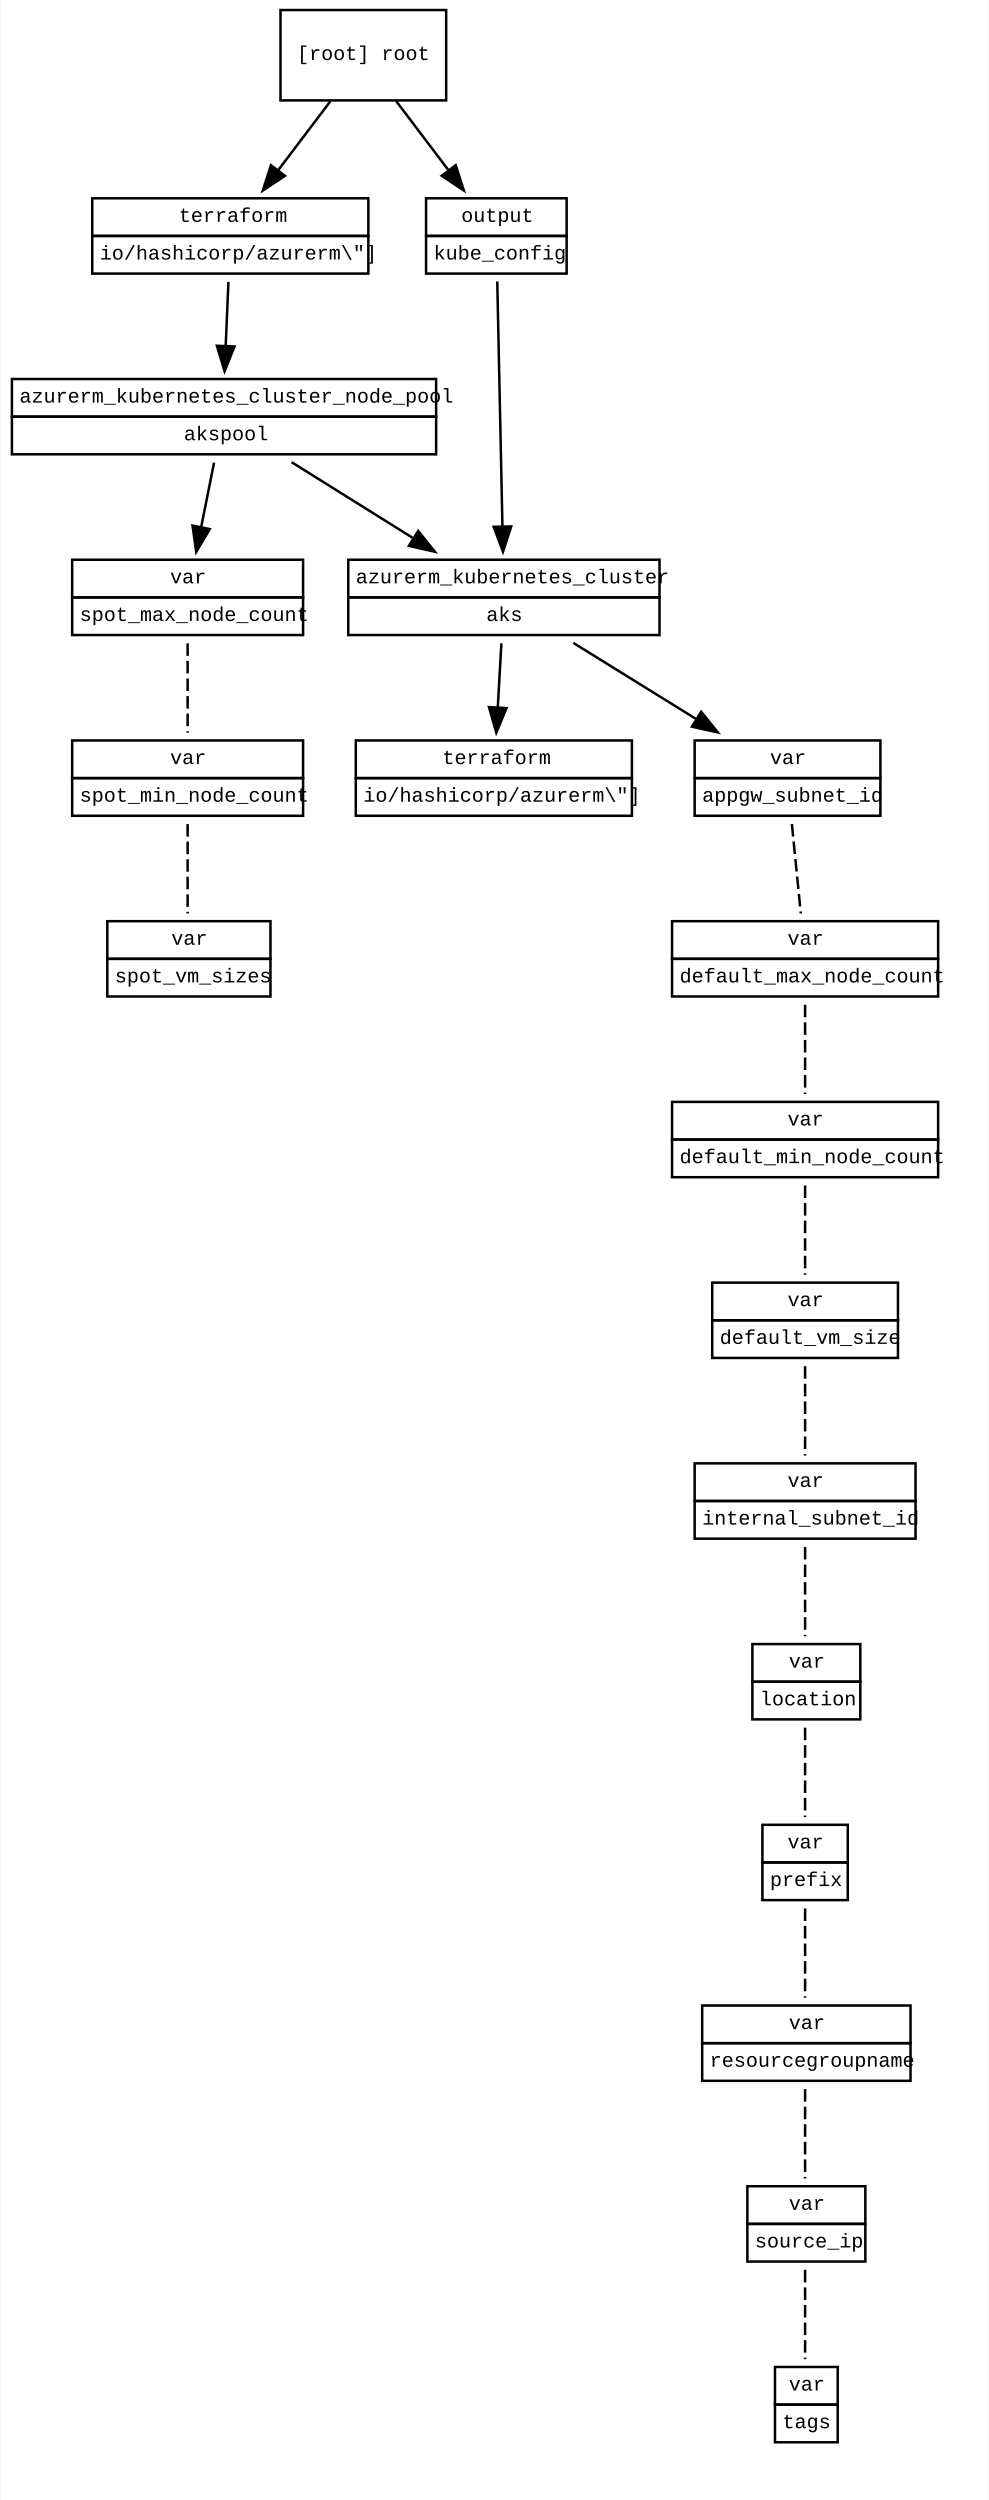
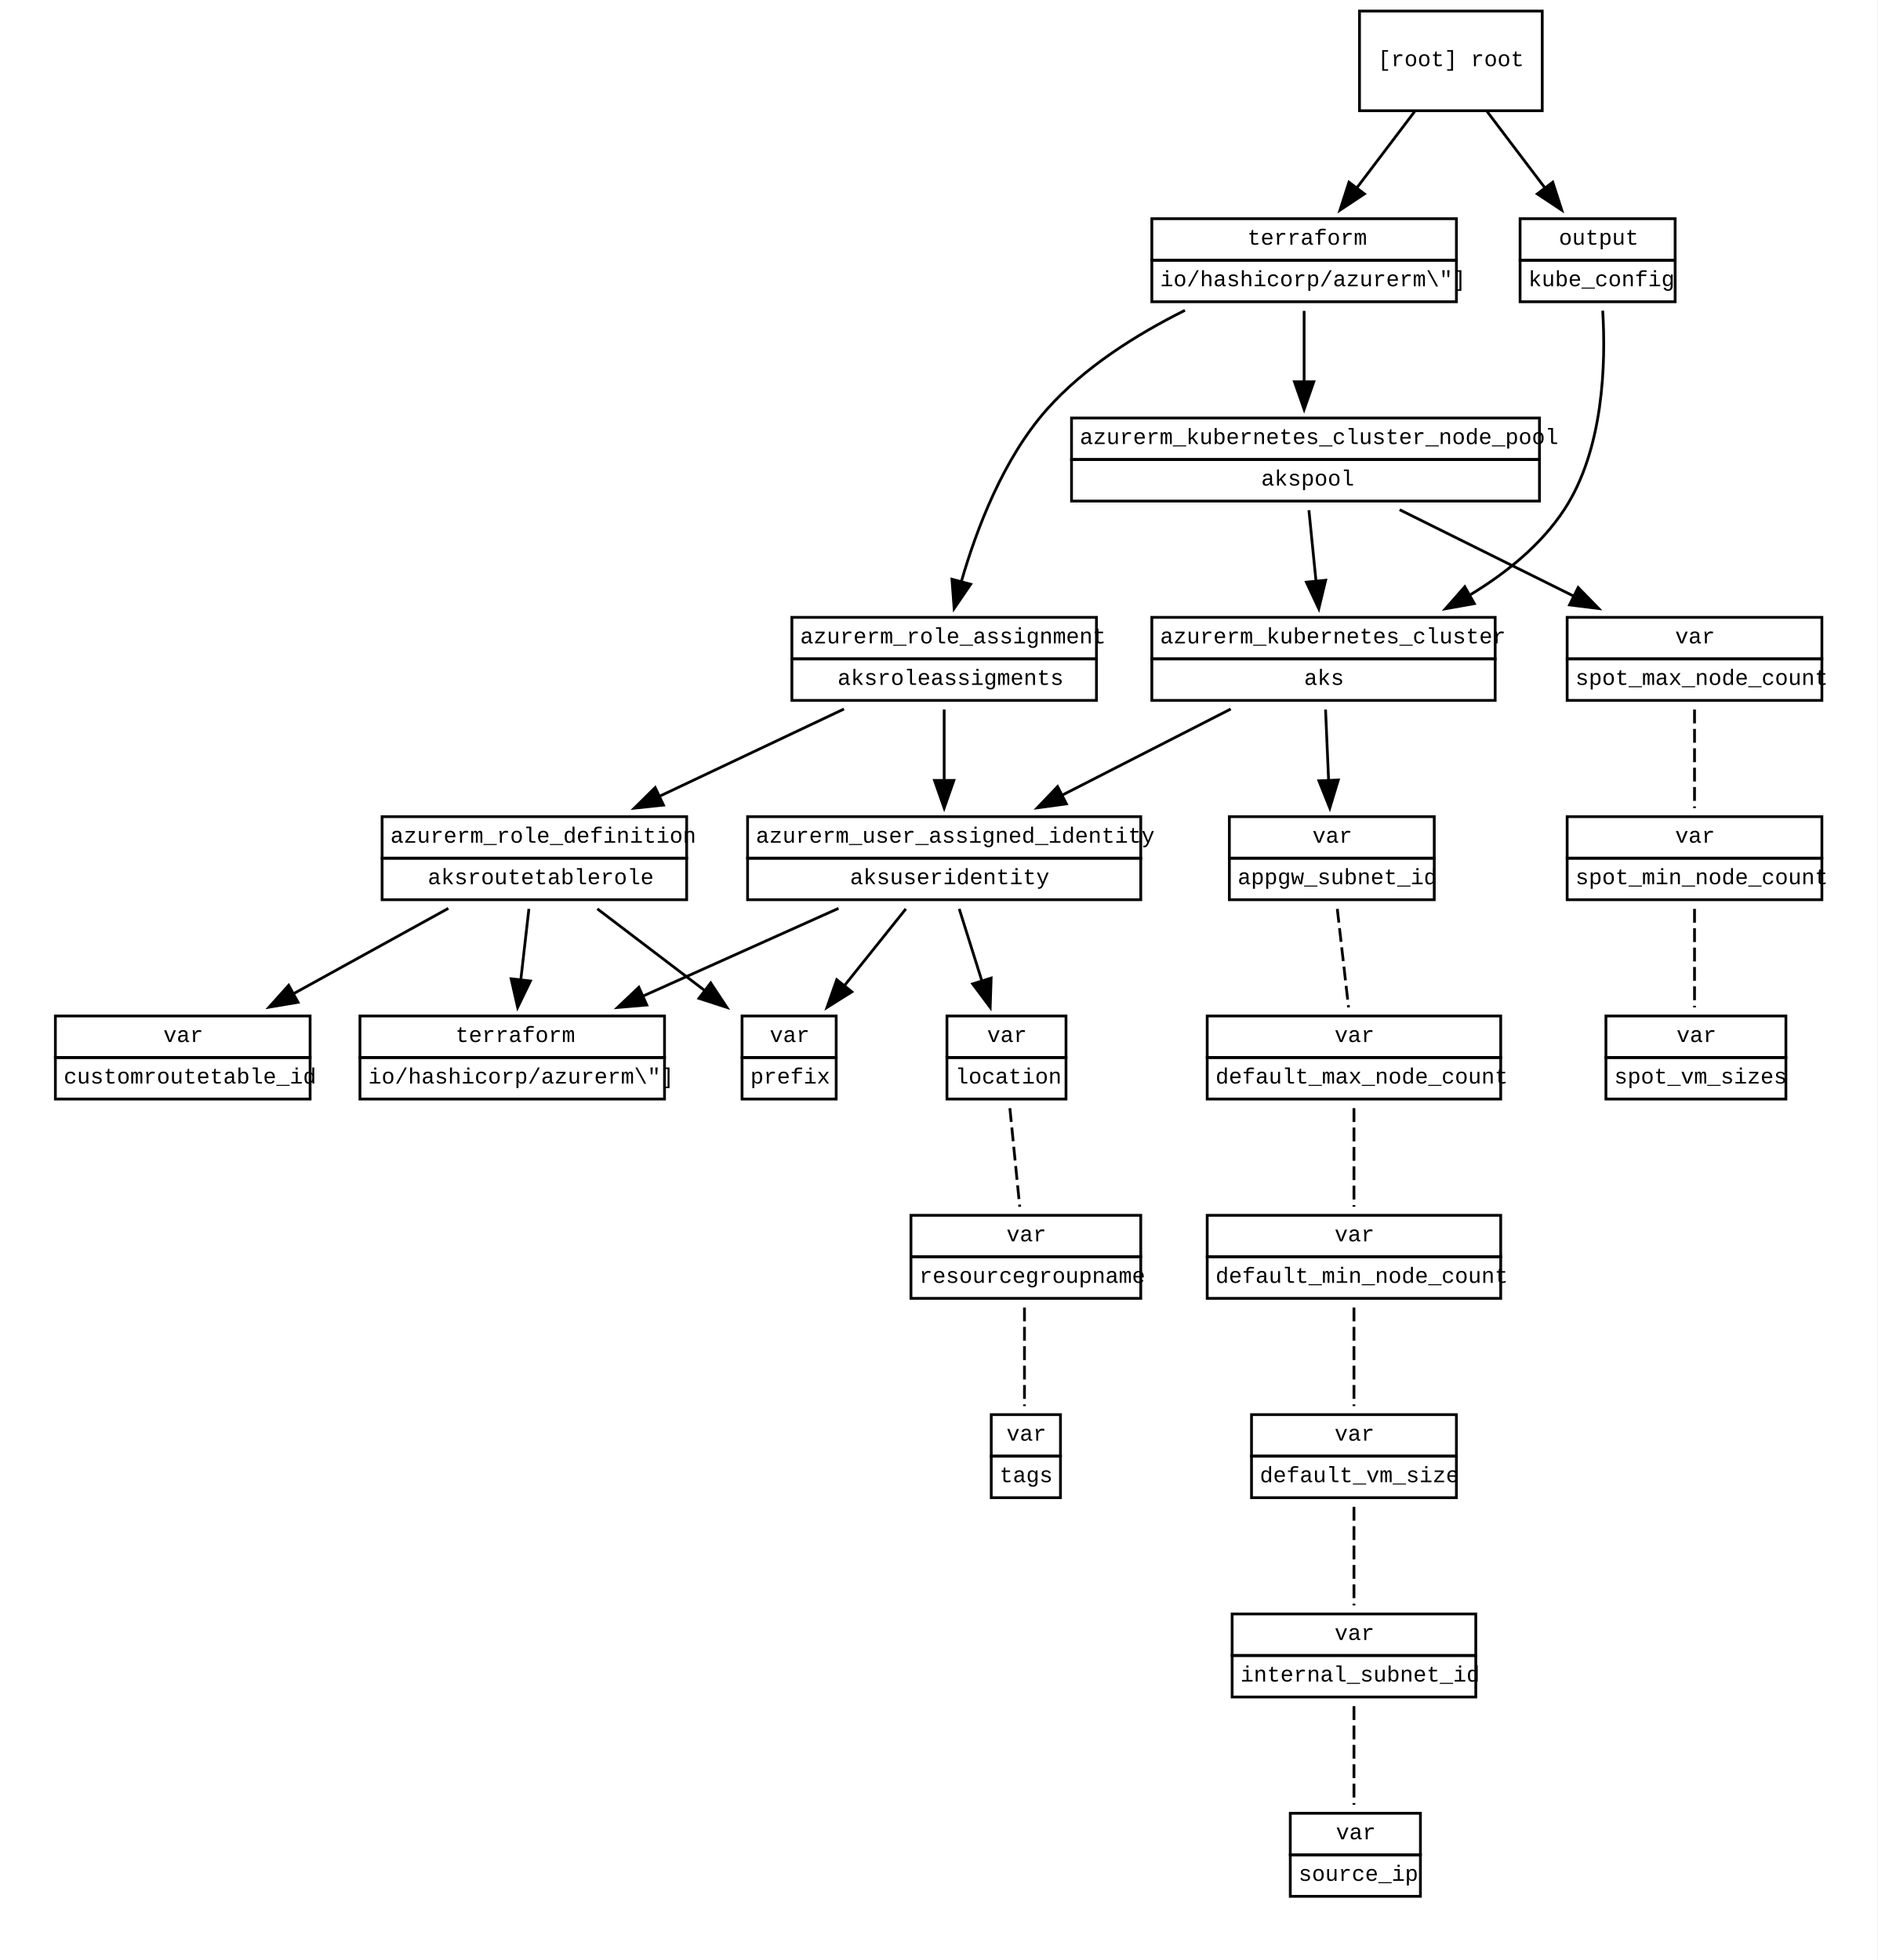
- <svg xmlns="http://www.w3.org/2000/svg" width="394pt" height="996pt" viewBox="0.00 0.00 393.50 996.00">
-   <g id="graph0" class="graph" transform="scale(1 1) rotate(0) translate(4 992)">
-     <polygon fill="white" stroke="transparent" points="-4,4 -4,-992 389.5,-992 389.5,4 -4,4" />
+ <svg xmlns="http://www.w3.org/2000/svg" width="678pt" height="708pt" viewBox="0.00 0.00 678.00 708.00">
+   <g id="graph0" class="graph" transform="scale(1 1) rotate(0) translate(4 704)">
+     <polygon fill="white" stroke="transparent" points="-4,4 -4,-704 674,-704 674,4 -4,4" />
    <g id="clust2" class="cluster">
</g>
    <g id="clust3" class="cluster">
</g>
    <g id="clust4" class="cluster">
</g>
+     <g id="clust5" class="cluster">
+ </g>
+     <g id="clust6" class="cluster">
+ </g>
    <g id="node_0" class="node">
-       <polygon fill="none" stroke="black" points="134.5,-754 134.5,-769 258.5,-769 258.5,-754 134.5,-754" />
-       <text text-anchor="start" x="137.5" y="-759.6" font-family="courier new" font-size="8.00">azurerm_kubernetes_cluster</text>
-       <polygon fill="none" stroke="black" points="134.5,-739 134.5,-754 258.5,-754 258.5,-739 134.5,-739" />
-       <text text-anchor="start" x="189.5" y="-744.6" font-family="courier new" font-size="8.00">aks</text>
+       <polygon fill="none" stroke="black" points="412,-466 412,-481 536,-481 536,-466 412,-466" />
+       <text text-anchor="start" x="415" y="-471.6" font-family="courier new" font-size="8.00">azurerm_kubernetes_cluster</text>
+       <polygon fill="none" stroke="black" points="412,-451 412,-466 536,-466 536,-451 412,-451" />
+       <text text-anchor="start" x="467" y="-456.6" font-family="courier new" font-size="8.00">aks</text>
+     </g>
+     <g id="node_4" class="node">
+       <polygon fill="none" stroke="black" points="266,-394 266,-409 408,-409 408,-394 266,-394" />
+       <text text-anchor="start" x="269" y="-399.6" font-family="courier new" font-size="8.00">azurerm_user_assigned_identity</text>
+       <polygon fill="none" stroke="black" points="266,-379 266,-394 408,-394 408,-379 266,-379" />
+       <text text-anchor="start" x="303" y="-384.6" font-family="courier new" font-size="8.00">aksuseridentity</text>
+     </g>
+     <g id="edge_0" class="edge">
+       <path fill="none" stroke="black" d="M440.49,-447.88C422.16,-438.51 399.26,-426.81 379.67,-416.8" />
+       <polygon fill="black" stroke="black" points="381.14,-413.62 370.64,-412.19 377.96,-419.86 381.14,-413.62" />
+     </g>
+     <g id="node_7" class="node">
+       <polygon fill="none" stroke="black" points="440,-394 440,-409 514,-409 514,-394 440,-394" />
+       <text text-anchor="start" x="470" y="-399.6" font-family="courier new" font-size="8.00">var</text>
+       <polygon fill="none" stroke="black" points="440,-379 440,-394 514,-394 514,-379 440,-379" />
+       <text text-anchor="start" x="443" y="-384.6" font-family="courier new" font-size="8.00">appgw_subnet_id</text>
+     </g>
+     <g id="edge_1" class="edge">
+       <path fill="none" stroke="black" d="M474.74,-447.7C475.07,-439.98 475.47,-430.71 475.84,-422.11" />
+       <polygon fill="black" stroke="black" points="479.34,-422.25 476.27,-412.1 472.34,-421.95 479.34,-422.25" />
+     </g>
+     <g id="node_1" class="node">
+       <polygon fill="none" stroke="black" points="383,-538 383,-553 552,-553 552,-538 383,-538" />
+       <text text-anchor="start" x="386" y="-543.6" font-family="courier new" font-size="8.00">azurerm_kubernetes_cluster_node_pool</text>
+       <polygon fill="none" stroke="black" points="383,-523 383,-538 552,-538 552,-523 383,-523" />
+       <text text-anchor="start" x="451.5" y="-528.6" font-family="courier new" font-size="8.00">akspool</text>
+     </g>
+     <g id="edge_7" class="edge">
+       <path fill="none" stroke="black" d="M468.73,-519.7C469.5,-511.98 470.43,-502.71 471.29,-494.11" />
+       <polygon fill="black" stroke="black" points="474.78,-494.4 472.29,-484.1 467.81,-493.71 474.78,-494.4" />
+     </g>
+     <g id="node_17" class="node">
+       <polygon fill="none" stroke="black" points="562,-466 562,-481 654,-481 654,-466 562,-466" />
+       <text text-anchor="start" x="601" y="-471.6" font-family="courier new" font-size="8.00">var</text>
+       <polygon fill="none" stroke="black" points="562,-451 562,-466 654,-466 654,-451 562,-451" />
+       <text text-anchor="start" x="565" y="-456.6" font-family="courier new" font-size="8.00">spot_max_node_count</text>
+     </g>
+     <g id="edge_8" class="edge">
+       <path fill="none" stroke="black" d="M501.49,-519.88C520.44,-510.47 544.13,-498.71 564.36,-488.67" />
+       <polygon fill="black" stroke="black" points="565.97,-491.77 573.37,-484.19 562.86,-485.5 565.97,-491.77" />
+     </g>
+     <g id="node_2" class="node">
+       <polygon fill="none" stroke="black" points="282,-466 282,-481 392,-481 392,-466 282,-466" />
+       <text text-anchor="start" x="285" y="-471.6" font-family="courier new" font-size="8.00">azurerm_role_assignment</text>
+       <polygon fill="none" stroke="black" points="282,-451 282,-466 392,-466 392,-451 282,-451" />
+       <text text-anchor="start" x="298.5" y="-456.6" font-family="courier new" font-size="8.00">aksroleassigments</text>
    </g>
    <g id="node_3" class="node">
-       <polygon fill="none" stroke="black" points="137.5,-682 137.5,-697 247.5,-697 247.5,-682 137.5,-682" />
-       <text text-anchor="start" x="172" y="-687.6" font-family="courier new" font-size="8.00">terraform</text>
-       <polygon fill="none" stroke="black" points="137.5,-667 137.5,-682 247.5,-682 247.5,-667 137.5,-667" />
-       <text text-anchor="start" x="140.5" y="-672.6" font-family="courier new" font-size="8.00">io/hashicorp/azurerm\"]</text>
-     </g>
-     <g id="edge_0" class="edge">
-       <path fill="none" stroke="black" d="M195.51,-735.7C195.07,-727.98 194.54,-718.71 194.05,-710.11" />
-       <polygon fill="black" stroke="black" points="197.54,-709.89 193.48,-700.1 190.55,-710.29 197.54,-709.89" />
-     </g>
-     <g id="node_4" class="node">
-       <polygon fill="none" stroke="black" points="272.5,-682 272.5,-697 346.5,-697 346.5,-682 272.5,-682" />
-       <text text-anchor="start" x="302.5" y="-687.6" font-family="courier new" font-size="8.00">var</text>
-       <polygon fill="none" stroke="black" points="272.5,-667 272.5,-682 346.5,-682 346.5,-667 272.5,-667" />
-       <text text-anchor="start" x="275.5" y="-672.6" font-family="courier new" font-size="8.00">appgw_subnet_id</text>
-     </g>
-     <g id="edge_1" class="edge">
-       <path fill="none" stroke="black" d="M224.14,-735.88C238.92,-726.72 257.29,-715.34 273.2,-705.48" />
-       <polygon fill="black" stroke="black" points="275.09,-708.43 281.75,-700.19 271.41,-702.48 275.09,-708.43" />
-     </g>
-     <g id="node_1" class="node">
-       <polygon fill="none" stroke="black" points="0.5,-826 0.5,-841 169.5,-841 169.5,-826 0.5,-826" />
-       <text text-anchor="start" x="3.5" y="-831.6" font-family="courier new" font-size="8.00">azurerm_kubernetes_cluster_node_pool</text>
-       <polygon fill="none" stroke="black" points="0.5,-811 0.5,-826 169.5,-826 169.5,-811 0.5,-811" />
-       <text text-anchor="start" x="69" y="-816.6" font-family="courier new" font-size="8.00">akspool</text>
+       <polygon fill="none" stroke="black" points="134,-394 134,-409 244,-409 244,-394 134,-394" />
+       <text text-anchor="start" x="137" y="-399.6" font-family="courier new" font-size="8.00">azurerm_role_definition</text>
+       <polygon fill="none" stroke="black" points="134,-379 134,-394 244,-394 244,-379 134,-379" />
+       <text text-anchor="start" x="150.5" y="-384.6" font-family="courier new" font-size="8.00">aksroutetablerole</text>
    </g>
    <g id="edge_11" class="edge">
-       <path fill="none" stroke="black" d="M111.9,-807.88C126.41,-798.81 144.42,-787.55 160.09,-777.76" />
-       <polygon fill="black" stroke="black" points="162.37,-780.46 169,-772.19 158.66,-774.52 162.37,-780.46" />
+       <path fill="none" stroke="black" d="M300.8,-447.88C280.74,-438.39 255.63,-426.51 234.29,-416.42" />
+       <polygon fill="black" stroke="black" points="235.62,-413.18 225.09,-412.07 232.63,-419.51 235.62,-413.18" />
+     </g>
+     <g id="edge_12" class="edge">
+       <path fill="none" stroke="black" d="M337,-447.7C337,-439.98 337,-430.71 337,-422.11" />
+       <polygon fill="black" stroke="black" points="340.5,-422.1 337,-412.1 333.5,-422.1 340.5,-422.1" />
+     </g>
+     <g id="node_6" class="node">
+       <polygon fill="none" stroke="black" points="126,-322 126,-337 236,-337 236,-322 126,-322" />
+       <text text-anchor="start" x="160.5" y="-327.6" font-family="courier new" font-size="8.00">terraform</text>
+       <polygon fill="none" stroke="black" points="126,-307 126,-322 236,-322 236,-307 126,-307" />
+       <text text-anchor="start" x="129" y="-312.6" font-family="courier new" font-size="8.00">io/hashicorp/azurerm\"]</text>
+     </g>
+     <g id="edge_13" class="edge">
+       <path fill="none" stroke="black" d="M187.02,-375.7C186.14,-367.98 185.08,-358.71 184.1,-350.11" />
+       <polygon fill="black" stroke="black" points="187.57,-349.64 182.95,-340.1 180.61,-350.44 187.57,-349.64" />
+     </g>
+     <g id="node_14" class="node">
+       <polygon fill="none" stroke="black" points="264,-322 264,-337 298,-337 298,-322 264,-322" />
+       <text text-anchor="start" x="274" y="-327.6" font-family="courier new" font-size="8.00">var</text>
+       <polygon fill="none" stroke="black" points="264,-307 264,-322 298,-322 298,-307 264,-307" />
+       <text text-anchor="start" x="267" y="-312.6" font-family="courier new" font-size="8.00">prefix</text>
+     </g>
+     <g id="edge_15" class="edge">
+       <path fill="none" stroke="black" d="M211.74,-375.7C223.44,-366.8 237.86,-355.82 250.51,-346.2" />
+       <polygon fill="black" stroke="black" points="252.68,-348.94 258.52,-340.1 248.44,-343.37 252.68,-348.94" />
+     </g>
+     <g id="node_8" class="node">
+       <polygon fill="none" stroke="black" points="16,-322 16,-337 108,-337 108,-322 16,-322" />
+       <text text-anchor="start" x="55" y="-327.6" font-family="courier new" font-size="8.00">var</text>
+       <polygon fill="none" stroke="black" points="16,-307 16,-322 108,-322 108,-307 16,-307" />
+       <text text-anchor="start" x="19" y="-312.6" font-family="courier new" font-size="8.00">customroutetable_id</text>
+     </g>
+     <g id="edge_14" class="edge">
+       <path fill="none" stroke="black" d="M157.93,-375.88C141.17,-366.64 120.29,-355.13 102.3,-345.21" />
+       <polygon fill="black" stroke="black" points="103.63,-341.95 93.19,-340.19 100.26,-348.08 103.63,-341.95" />
+     </g>
+     <g id="edge_16" class="edge">
+       <path fill="none" stroke="black" d="M298.84,-375.88C277.61,-366.35 250.99,-354.41 228.43,-344.28" />
+       <polygon fill="black" stroke="black" points="229.59,-340.97 219.04,-340.07 226.73,-347.36 229.59,-340.97" />
+     </g>
+     <g id="edge_18" class="edge">
+       <path fill="none" stroke="black" d="M323.16,-375.7C316.51,-367.39 308.42,-357.28 301.11,-348.14" />
+       <polygon fill="black" stroke="black" points="303.66,-345.73 294.68,-340.1 298.2,-350.1 303.66,-345.73" />
    </g>
    <g id="node_13" class="node">
-       <polygon fill="none" stroke="black" points="24.5,-754 24.5,-769 116.5,-769 116.5,-754 24.5,-754" />
-       <text text-anchor="start" x="63.5" y="-759.6" font-family="courier new" font-size="8.00">var</text>
-       <polygon fill="none" stroke="black" points="24.5,-739 24.5,-754 116.5,-754 116.5,-739 24.5,-739" />
-       <text text-anchor="start" x="27.5" y="-744.6" font-family="courier new" font-size="8.00">spot_max_node_count</text>
-     </g>
-     <g id="edge_12" class="edge">
-       <path fill="none" stroke="black" d="M81.04,-807.7C79.5,-799.98 77.64,-790.71 75.92,-782.11" />
-       <polygon fill="black" stroke="black" points="79.31,-781.22 73.92,-772.1 72.45,-782.6 79.31,-781.22" />
-     </g>
-     <g id="node_17" class="node">
-       <polygon fill="none" stroke="black" points="32.5,-898 32.5,-913 142.5,-913 142.5,-898 32.5,-898" />
-       <text text-anchor="start" x="67" y="-903.6" font-family="courier new" font-size="8.00">terraform</text>
-       <polygon fill="none" stroke="black" points="32.5,-883 32.5,-898 142.5,-898 142.5,-883 32.5,-883" />
-       <text text-anchor="start" x="35.5" y="-888.6" font-family="courier new" font-size="8.00">io/hashicorp/azurerm\"]</text>
-     </g>
-     <g id="edge_16" class="edge">
-       <path fill="none" stroke="black" d="M86.76,-879.7C86.43,-871.98 86.03,-862.71 85.66,-854.11" />
-       <polygon fill="black" stroke="black" points="89.16,-853.95 85.23,-844.1 82.16,-854.25 89.16,-853.95" />
+       <polygon fill="none" stroke="black" points="338,-322 338,-337 381,-337 381,-322 338,-322" />
+       <text text-anchor="start" x="352.5" y="-327.6" font-family="courier new" font-size="8.00">var</text>
+       <polygon fill="none" stroke="black" points="338,-307 338,-322 381,-322 381,-307 338,-307" />
+       <text text-anchor="start" x="341" y="-312.6" font-family="courier new" font-size="8.00">location</text>
+     </g>
+     <g id="edge_17" class="edge">
+       <path fill="none" stroke="black" d="M342.44,-375.7C344.89,-367.9 347.84,-358.51 350.57,-349.83" />
+       <polygon fill="black" stroke="black" points="353.96,-350.69 353.62,-340.1 347.29,-348.59 353.96,-350.69" />
+     </g>
+     <g id="node_21" class="node">
+       <polygon fill="none" stroke="black" points="412,-610 412,-625 522,-625 522,-610 412,-610" />
+       <text text-anchor="start" x="446.5" y="-615.6" font-family="courier new" font-size="8.00">terraform</text>
+       <polygon fill="none" stroke="black" points="412,-595 412,-610 522,-610 522,-595 412,-595" />
+       <text text-anchor="start" x="415" y="-600.6" font-family="courier new" font-size="8.00">io/hashicorp/azurerm\"]</text>
+     </g>
+     <g id="edge_22" class="edge">
+       <path fill="none" stroke="black" d="M467,-591.7C467,-583.98 467,-574.71 467,-566.11" />
+       <polygon fill="black" stroke="black" points="470.5,-566.1 467,-556.1 463.5,-566.1 470.5,-566.1" />
+     </g>
+     <g id="edge_23" class="edge">
+       <path fill="none" stroke="black" d="M423.96,-591.9C406.6,-583.26 387.53,-571.32 374,-556 358.39,-538.33 348.76,-513.15 343.25,-494.08" />
+       <polygon fill="black" stroke="black" points="346.57,-492.95 340.6,-484.2 339.81,-494.76 346.57,-492.95" />
+     </g>
+     <g id="node_22" class="node">
+       <polygon fill="none" stroke="black" points="553,-700 487,-700 487,-664 553,-664 553,-700" />
+       <text text-anchor="middle" x="520" y="-680.1" font-family="courier new" font-size="8.00">[root] root</text>
+     </g>
+     <g id="edge_25" class="edge">
+       <path fill="none" stroke="black" d="M506.9,-663.7C500.61,-655.39 492.95,-645.28 486.04,-636.14" />
+       <polygon fill="black" stroke="black" points="488.78,-633.96 479.95,-628.1 483.2,-638.19 488.78,-633.96" />
+     </g>
+     <g id="node_5" class="node">
+       <polygon fill="none" stroke="black" points="545,-610 545,-625 601,-625 601,-610 545,-610" />
+       <text text-anchor="start" x="559" y="-615.6" font-family="courier new" font-size="8.00">output</text>
+       <polygon fill="none" stroke="black" points="545,-595 545,-610 601,-610 601,-595 545,-595" />
+       <text text-anchor="start" x="548" y="-600.6" font-family="courier new" font-size="8.00">kube_config</text>
+     </g>
+     <g id="edge_24" class="edge">
+       <path fill="none" stroke="black" d="M533.1,-663.7C539.39,-655.39 547.05,-645.28 553.96,-636.14" />
+       <polygon fill="black" stroke="black" points="556.8,-638.19 560.05,-628.1 551.22,-633.96 556.8,-638.19" />
+     </g>
+     <g id="node_9" class="node">
+       <polygon fill="none" stroke="black" points="432,-322 432,-337 538,-337 538,-322 432,-322" />
+       <text text-anchor="start" x="478" y="-327.6" font-family="courier new" font-size="8.00">var</text>
+       <polygon fill="none" stroke="black" points="432,-307 432,-322 538,-322 538,-307 432,-307" />
+       <text text-anchor="start" x="435" y="-312.6" font-family="courier new" font-size="8.00">default_max_node_count</text>
+     </g>
+     <g id="edge_26" class="edge">
+       <path fill="none" stroke="black" stroke-dasharray="5,2" d="M478.98,-375.7C480.22,-364.85 481.81,-350.92 483.05,-340.1" />
+     </g>
+     <g id="node_10" class="node">
+       <polygon fill="none" stroke="black" points="432,-250 432,-265 538,-265 538,-250 432,-250" />
+       <text text-anchor="start" x="478" y="-255.6" font-family="courier new" font-size="8.00">var</text>
+       <polygon fill="none" stroke="black" points="432,-235 432,-250 538,-250 538,-235 432,-235" />
+       <text text-anchor="start" x="435" y="-240.6" font-family="courier new" font-size="8.00">default_min_node_count</text>
+     </g>
+     <g id="edge_27" class="edge">
+       <path fill="none" stroke="black" stroke-dasharray="5,2" d="M485,-303.7C485,-292.85 485,-278.92 485,-268.1" />
+     </g>
+     <g id="node_11" class="node">
+       <polygon fill="none" stroke="black" points="448,-178 448,-193 522,-193 522,-178 448,-178" />
+       <text text-anchor="start" x="478" y="-183.6" font-family="courier new" font-size="8.00">var</text>
+       <polygon fill="none" stroke="black" points="448,-163 448,-178 522,-178 522,-163 448,-163" />
+       <text text-anchor="start" x="451" y="-168.6" font-family="courier new" font-size="8.00">default_vm_size</text>
+     </g>
+     <g id="edge_28" class="edge">
+       <path fill="none" stroke="black" stroke-dasharray="5,2" d="M485,-231.7C485,-220.85 485,-206.92 485,-196.1" />
+     </g>
+     <g id="node_12" class="node">
+       <polygon fill="none" stroke="black" points="441,-106 441,-121 529,-121 529,-106 441,-106" />
+       <text text-anchor="start" x="478" y="-111.6" font-family="courier new" font-size="8.00">var</text>
+       <polygon fill="none" stroke="black" points="441,-91 441,-106 529,-106 529,-91 441,-91" />
+       <text text-anchor="start" x="444" y="-96.6" font-family="courier new" font-size="8.00">internal_subnet_id</text>
+     </g>
+     <g id="edge_29" class="edge">
+       <path fill="none" stroke="black" stroke-dasharray="5,2" d="M485,-159.7C485,-148.85 485,-134.92 485,-124.1" />
+     </g>
+     <g id="node_16" class="node">
+       <polygon fill="none" stroke="black" points="462,-34 462,-49 509,-49 509,-34 462,-34" />
+       <text text-anchor="start" x="478.5" y="-39.6" font-family="courier new" font-size="8.00">var</text>
+       <polygon fill="none" stroke="black" points="462,-19 462,-34 509,-34 509,-19 462,-19" />
+       <text text-anchor="start" x="465" y="-24.6" font-family="courier new" font-size="8.00">source_ip</text>
+     </g>
+     <g id="edge_30" class="edge">
+       <path fill="none" stroke="black" stroke-dasharray="5,2" d="M485,-87.7C485,-76.85 485,-62.92 485,-52.1" />
+     </g>
+     <g id="node_15" class="node">
+       <polygon fill="none" stroke="black" points="325,-250 325,-265 408,-265 408,-250 325,-250" />
+       <text text-anchor="start" x="359.5" y="-255.6" font-family="courier new" font-size="8.00">var</text>
+       <polygon fill="none" stroke="black" points="325,-235 325,-250 408,-250 408,-235 325,-235" />
+       <text text-anchor="start" x="328" y="-240.6" font-family="courier new" font-size="8.00">resourcegroupname</text>
+     </g>
+     <g id="edge_31" class="edge">
+       <path fill="none" stroke="black" stroke-dasharray="5,2" d="M360.73,-303.7C361.82,-292.85 363.21,-278.92 364.29,-268.1" />
+     </g>
+     <g id="node_20" class="node">
+       <polygon fill="none" stroke="black" points="354,-178 354,-193 379,-193 379,-178 354,-178" />
+       <text text-anchor="start" x="359.5" y="-183.6" font-family="courier new" font-size="8.00">var</text>
+       <polygon fill="none" stroke="black" points="354,-163 354,-178 379,-178 379,-163 354,-163" />
+       <text text-anchor="start" x="357" y="-168.6" font-family="courier new" font-size="8.00">tags</text>
+     </g>
+     <g id="edge_32" class="edge">
+       <path fill="none" stroke="black" stroke-dasharray="5,2" d="M366,-231.7C366,-220.85 366,-206.92 366,-196.1" />
    </g>
    <g id="node_18" class="node">
-       <polygon fill="none" stroke="black" points="173.5,-988 107.5,-988 107.5,-952 173.5,-952 173.5,-988" />
-       <text text-anchor="middle" x="140.5" y="-968.1" font-family="courier new" font-size="8.00">[root] root</text>
-     </g>
-     <g id="edge_18" class="edge">
-       <path fill="none" stroke="black" d="M127.4,-951.7C121.11,-943.39 113.45,-933.28 106.54,-924.14" />
-       <polygon fill="black" stroke="black" points="109.28,-921.96 100.45,-916.1 103.7,-926.19 109.28,-921.96" />
-     </g>
-     <g id="node_2" class="node">
-       <polygon fill="none" stroke="black" points="165.5,-898 165.5,-913 221.5,-913 221.5,-898 165.5,-898" />
-       <text text-anchor="start" x="179.5" y="-903.6" font-family="courier new" font-size="8.00">output</text>
-       <polygon fill="none" stroke="black" points="165.5,-883 165.5,-898 221.5,-898 221.5,-883 165.5,-883" />
-       <text text-anchor="start" x="168.5" y="-888.6" font-family="courier new" font-size="8.00">kube_config</text>
-     </g>
-     <g id="edge_17" class="edge">
-       <path fill="none" stroke="black" d="M153.6,-951.7C159.89,-943.39 167.55,-933.28 174.46,-924.14" />
-       <polygon fill="black" stroke="black" points="177.3,-926.19 180.55,-916.1 171.72,-921.96 177.3,-926.19" />
-     </g>
-     <g id="node_5" class="node">
-       <polygon fill="none" stroke="black" points="263.5,-610 263.5,-625 369.5,-625 369.5,-610 263.5,-610" />
-       <text text-anchor="start" x="309.5" y="-615.6" font-family="courier new" font-size="8.00">var</text>
-       <polygon fill="none" stroke="black" points="263.5,-595 263.5,-610 369.5,-610 369.5,-595 263.5,-595" />
-       <text text-anchor="start" x="266.5" y="-600.6" font-family="courier new" font-size="8.00">default_max_node_count</text>
-     </g>
-     <g id="edge_19" class="edge">
-       <path fill="none" stroke="black" stroke-dasharray="5,2" d="M311.23,-663.7C312.32,-652.85 313.71,-638.92 314.79,-628.1" />
-     </g>
-     <g id="node_6" class="node">
-       <polygon fill="none" stroke="black" points="263.5,-538 263.5,-553 369.5,-553 369.5,-538 263.5,-538" />
-       <text text-anchor="start" x="309.5" y="-543.6" font-family="courier new" font-size="8.00">var</text>
-       <polygon fill="none" stroke="black" points="263.5,-523 263.5,-538 369.5,-538 369.5,-523 263.5,-523" />
-       <text text-anchor="start" x="266.5" y="-528.6" font-family="courier new" font-size="8.00">default_min_node_count</text>
-     </g>
-     <g id="edge_20" class="edge">
-       <path fill="none" stroke="black" stroke-dasharray="5,2" d="M316.5,-591.7C316.5,-580.85 316.5,-566.92 316.5,-556.1" />
-     </g>
-     <g id="node_7" class="node">
-       <polygon fill="none" stroke="black" points="279.5,-466 279.5,-481 353.5,-481 353.5,-466 279.5,-466" />
-       <text text-anchor="start" x="309.5" y="-471.6" font-family="courier new" font-size="8.00">var</text>
-       <polygon fill="none" stroke="black" points="279.5,-451 279.5,-466 353.5,-466 353.5,-451 279.5,-451" />
-       <text text-anchor="start" x="282.5" y="-456.6" font-family="courier new" font-size="8.00">default_vm_size</text>
+       <polygon fill="none" stroke="black" points="562,-394 562,-409 654,-409 654,-394 562,-394" />
+       <text text-anchor="start" x="601" y="-399.6" font-family="courier new" font-size="8.00">var</text>
+       <polygon fill="none" stroke="black" points="562,-379 562,-394 654,-394 654,-379 562,-379" />
+       <text text-anchor="start" x="565" y="-384.6" font-family="courier new" font-size="8.00">spot_min_node_count</text>
+     </g>
+     <g id="edge_33" class="edge">
+       <path fill="none" stroke="black" stroke-dasharray="5,2" d="M608,-447.7C608,-436.85 608,-422.92 608,-412.1" />
+     </g>
+     <g id="node_19" class="node">
+       <polygon fill="none" stroke="black" points="576,-322 576,-337 641,-337 641,-322 576,-322" />
+       <text text-anchor="start" x="601.5" y="-327.6" font-family="courier new" font-size="8.00">var</text>
+       <polygon fill="none" stroke="black" points="576,-307 576,-322 641,-322 641,-307 576,-307" />
+       <text text-anchor="start" x="579" y="-312.6" font-family="courier new" font-size="8.00">spot_vm_sizes</text>
+     </g>
+     <g id="edge_34" class="edge">
+       <path fill="none" stroke="black" stroke-dasharray="5,2" d="M608,-375.7C608,-364.85 608,-350.92 608,-340.1" />
    </g>
    <g id="edge_21" class="edge">
-       <path fill="none" stroke="black" stroke-dasharray="5,2" d="M316.5,-519.7C316.5,-508.85 316.5,-494.92 316.5,-484.1" />
-     </g>
-     <g id="node_8" class="node">
-       <polygon fill="none" stroke="black" points="272.5,-394 272.5,-409 360.5,-409 360.5,-394 272.5,-394" />
-       <text text-anchor="start" x="309.5" y="-399.6" font-family="courier new" font-size="8.00">var</text>
-       <polygon fill="none" stroke="black" points="272.5,-379 272.5,-394 360.5,-394 360.5,-379 272.5,-379" />
-       <text text-anchor="start" x="275.5" y="-384.6" font-family="courier new" font-size="8.00">internal_subnet_id</text>
-     </g>
-     <g id="edge_22" class="edge">
-       <path fill="none" stroke="black" stroke-dasharray="5,2" d="M316.5,-447.7C316.5,-436.85 316.5,-422.92 316.5,-412.1" />
-     </g>
-     <g id="node_9" class="node">
-       <polygon fill="none" stroke="black" points="295.5,-322 295.5,-337 338.5,-337 338.5,-322 295.5,-322" />
-       <text text-anchor="start" x="310" y="-327.6" font-family="courier new" font-size="8.00">var</text>
-       <polygon fill="none" stroke="black" points="295.5,-307 295.5,-322 338.5,-322 338.5,-307 295.5,-307" />
-       <text text-anchor="start" x="298.5" y="-312.6" font-family="courier new" font-size="8.00">location</text>
-     </g>
-     <g id="edge_23" class="edge">
-       <path fill="none" stroke="black" stroke-dasharray="5,2" d="M316.5,-375.7C316.5,-364.85 316.5,-350.92 316.5,-340.1" />
-     </g>
-     <g id="node_10" class="node">
-       <polygon fill="none" stroke="black" points="299.5,-250 299.5,-265 333.5,-265 333.5,-250 299.5,-250" />
-       <text text-anchor="start" x="309.5" y="-255.6" font-family="courier new" font-size="8.00">var</text>
-       <polygon fill="none" stroke="black" points="299.5,-235 299.5,-250 333.5,-250 333.5,-235 299.5,-235" />
-       <text text-anchor="start" x="302.5" y="-240.6" font-family="courier new" font-size="8.00">prefix</text>
-     </g>
-     <g id="edge_24" class="edge">
-       <path fill="none" stroke="black" stroke-dasharray="5,2" d="M316.5,-303.7C316.5,-292.85 316.5,-278.92 316.5,-268.1" />
-     </g>
-     <g id="node_11" class="node">
-       <polygon fill="none" stroke="black" points="275.5,-178 275.5,-193 358.5,-193 358.5,-178 275.5,-178" />
-       <text text-anchor="start" x="310" y="-183.6" font-family="courier new" font-size="8.00">var</text>
-       <polygon fill="none" stroke="black" points="275.5,-163 275.5,-178 358.5,-178 358.5,-163 275.5,-163" />
-       <text text-anchor="start" x="278.5" y="-168.6" font-family="courier new" font-size="8.00">resourcegroupname</text>
-     </g>
-     <g id="edge_25" class="edge">
-       <path fill="none" stroke="black" stroke-dasharray="5,2" d="M316.5,-231.7C316.5,-220.85 316.5,-206.92 316.5,-196.1" />
-     </g>
-     <g id="node_12" class="node">
-       <polygon fill="none" stroke="black" points="293.5,-106 293.5,-121 340.5,-121 340.5,-106 293.5,-106" />
-       <text text-anchor="start" x="310" y="-111.6" font-family="courier new" font-size="8.00">var</text>
-       <polygon fill="none" stroke="black" points="293.5,-91 293.5,-106 340.5,-106 340.5,-91 293.5,-91" />
-       <text text-anchor="start" x="296.5" y="-96.6" font-family="courier new" font-size="8.00">source_ip</text>
-     </g>
-     <g id="edge_26" class="edge">
-       <path fill="none" stroke="black" stroke-dasharray="5,2" d="M316.5,-159.7C316.5,-148.85 316.5,-134.92 316.5,-124.1" />
-     </g>
-     <g id="node_16" class="node">
-       <polygon fill="none" stroke="black" points="304.5,-34 304.5,-49 329.5,-49 329.5,-34 304.5,-34" />
-       <text text-anchor="start" x="310" y="-39.6" font-family="courier new" font-size="8.00">var</text>
-       <polygon fill="none" stroke="black" points="304.5,-19 304.5,-34 329.5,-34 329.5,-19 304.5,-19" />
-       <text text-anchor="start" x="307.5" y="-24.6" font-family="courier new" font-size="8.00">tags</text>
-     </g>
-     <g id="edge_27" class="edge">
-       <path fill="none" stroke="black" stroke-dasharray="5,2" d="M316.5,-87.7C316.5,-76.85 316.5,-62.92 316.5,-52.1" />
-     </g>
-     <g id="node_14" class="node">
-       <polygon fill="none" stroke="black" points="24.5,-682 24.5,-697 116.5,-697 116.5,-682 24.5,-682" />
-       <text text-anchor="start" x="63.5" y="-687.6" font-family="courier new" font-size="8.00">var</text>
-       <polygon fill="none" stroke="black" points="24.5,-667 24.5,-682 116.5,-682 116.5,-667 24.5,-667" />
-       <text text-anchor="start" x="27.5" y="-672.6" font-family="courier new" font-size="8.00">spot_min_node_count</text>
-     </g>
-     <g id="edge_28" class="edge">
-       <path fill="none" stroke="black" stroke-dasharray="5,2" d="M70.5,-735.7C70.5,-724.85 70.5,-710.92 70.5,-700.1" />
-     </g>
-     <g id="node_15" class="node">
-       <polygon fill="none" stroke="black" points="38.5,-610 38.5,-625 103.5,-625 103.5,-610 38.5,-610" />
-       <text text-anchor="start" x="64" y="-615.6" font-family="courier new" font-size="8.00">var</text>
-       <polygon fill="none" stroke="black" points="38.5,-595 38.5,-610 103.5,-610 103.5,-595 38.5,-595" />
-       <text text-anchor="start" x="41.5" y="-600.6" font-family="courier new" font-size="8.00">spot_vm_sizes</text>
-     </g>
-     <g id="edge_29" class="edge">
-       <path fill="none" stroke="black" stroke-dasharray="5,2" d="M70.5,-663.7C70.5,-652.85 70.5,-638.92 70.5,-628.1" />
-     </g>
-     <g id="edge_15" class="edge">
-       <path fill="none" stroke="black" d="M193.86,-879.87C194.37,-855.67 195.31,-811.21 195.92,-782.39" />
-       <polygon fill="black" stroke="black" points="199.42,-782.26 196.14,-772.19 192.43,-782.11 199.42,-782.26" />
+       <path fill="none" stroke="black" d="M574.84,-591.77C576,-572.66 575.16,-541.67 561,-520 552.67,-507.25 540.09,-497.08 527.08,-489.2" />
+       <polygon fill="black" stroke="black" points="528.47,-485.96 518.04,-484.1 525.03,-492.06 528.47,-485.96" />
    </g>
  </g>
</svg>
